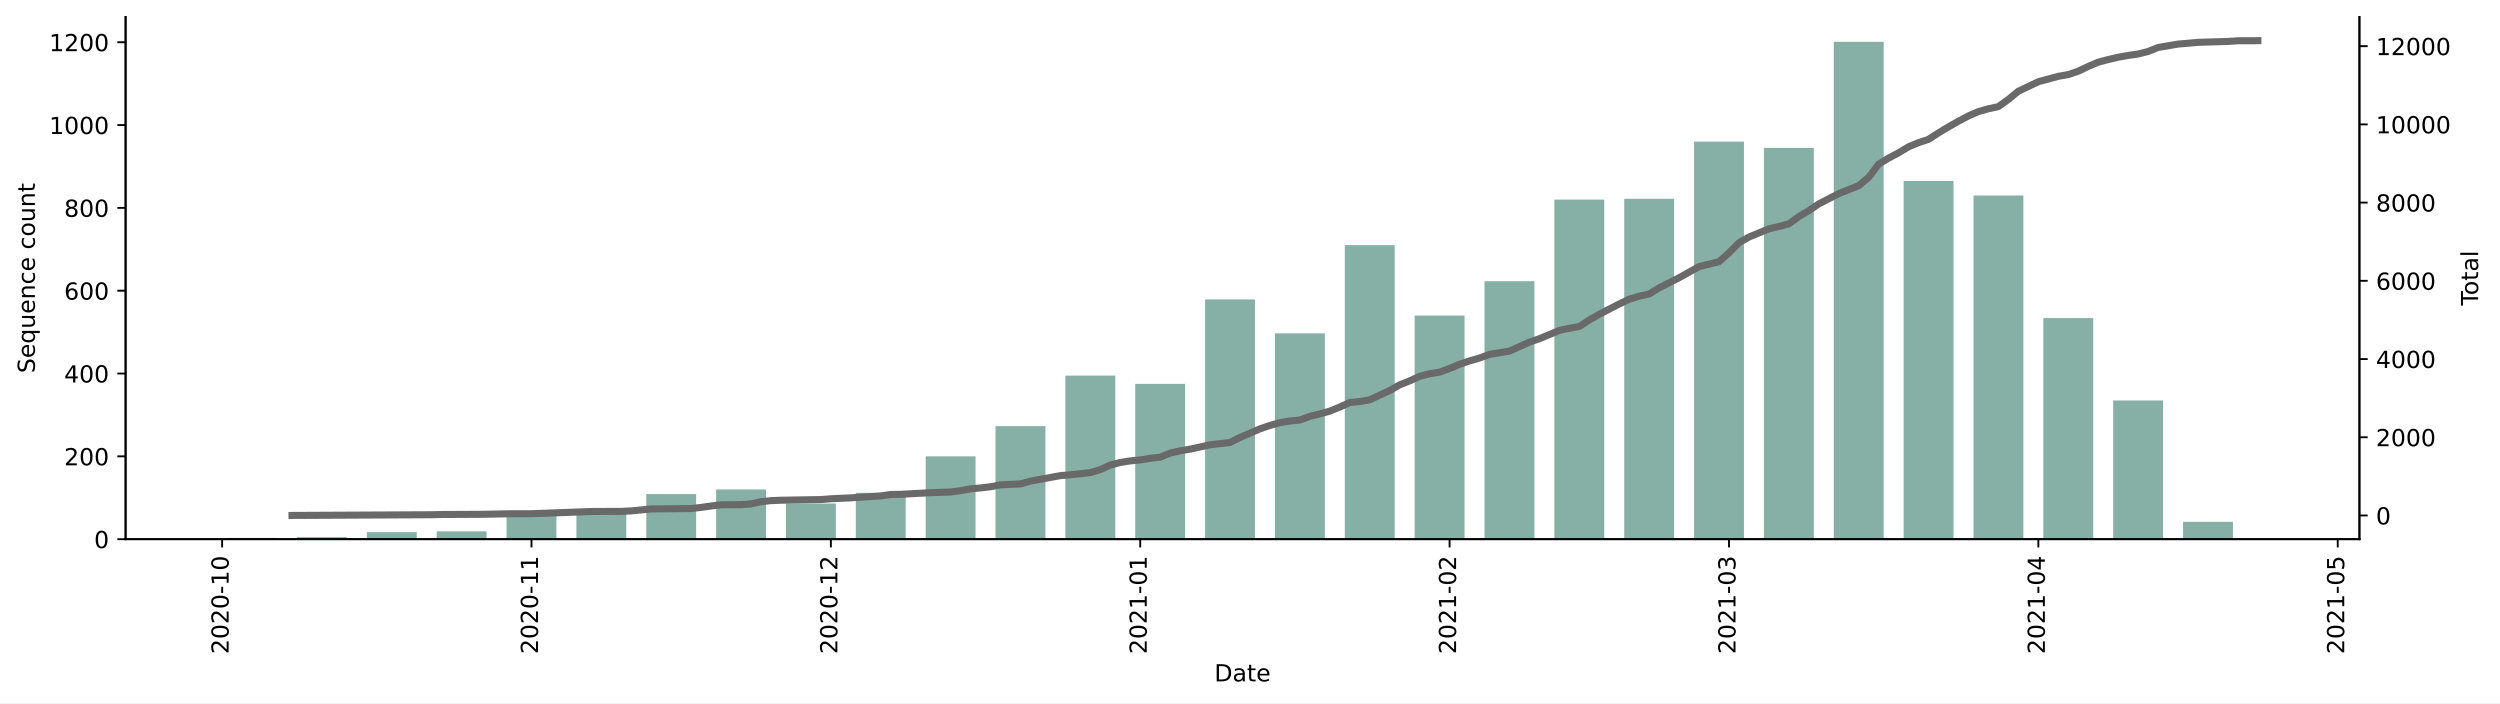
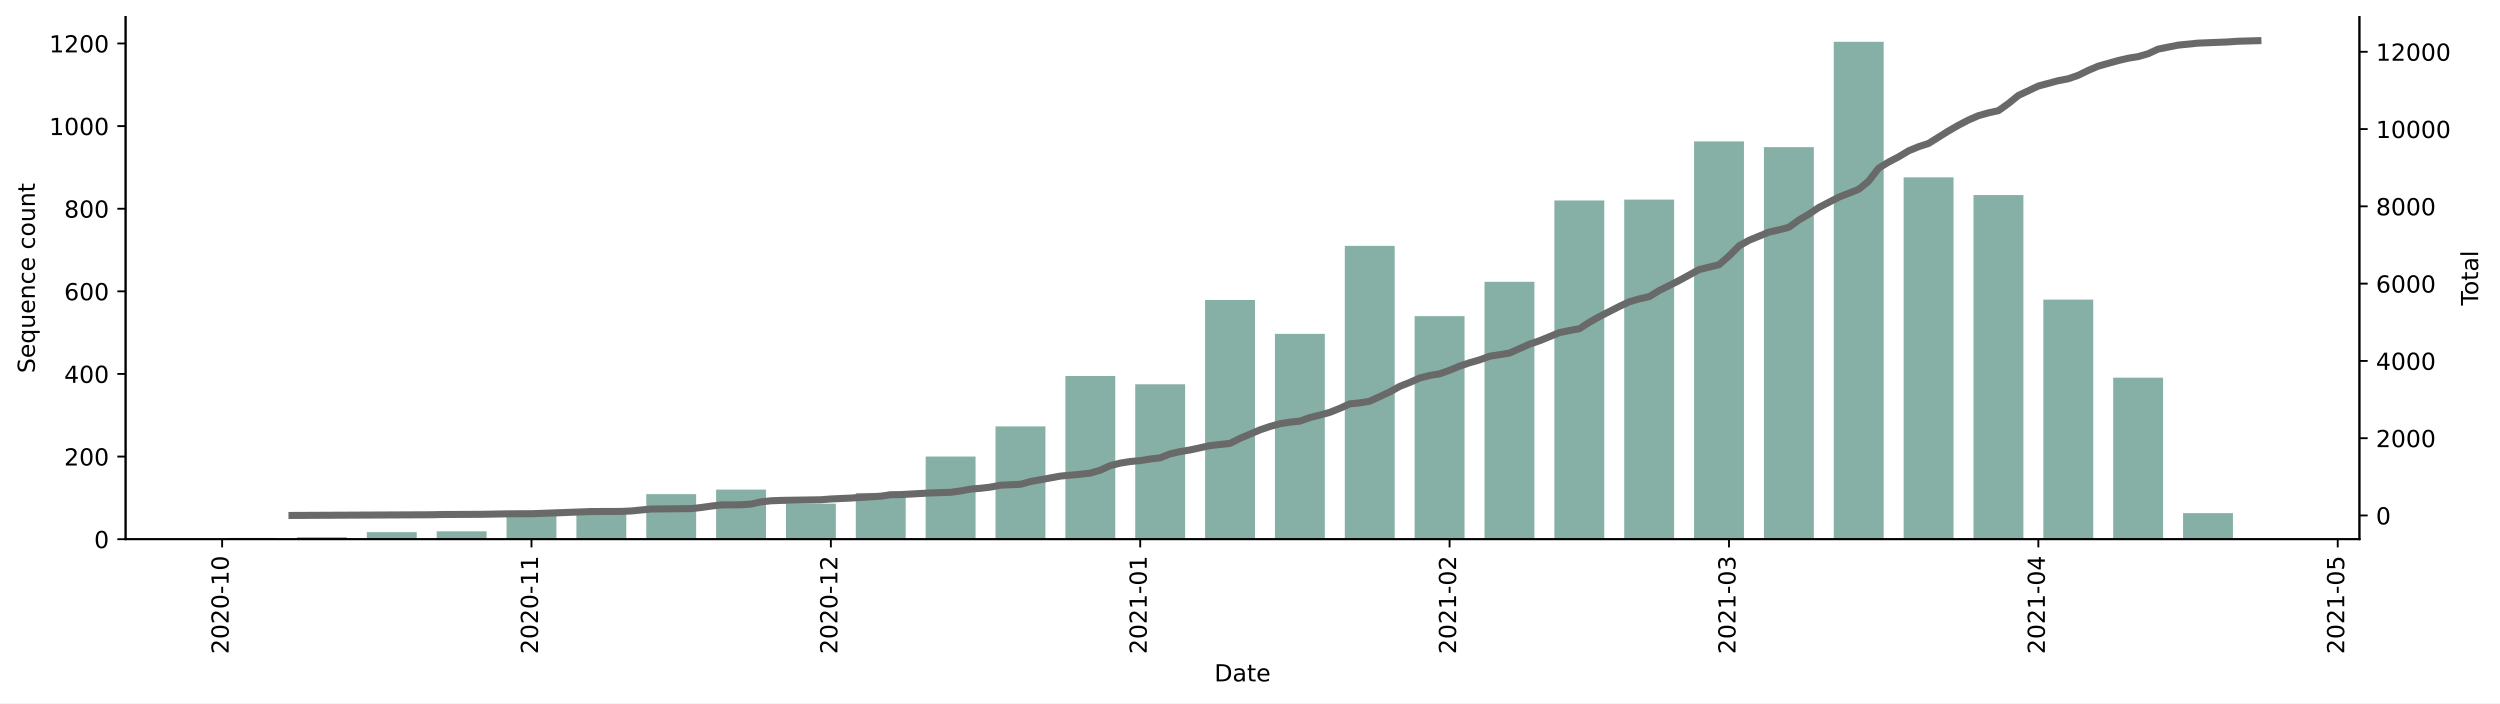
<svg xmlns="http://www.w3.org/2000/svg" xmlns:xlink="http://www.w3.org/1999/xlink" height="298.621pt" version="1.1" viewBox="0 0 1061.619 298.621" width="1061.619pt">
  <defs>
    <style type="text/css">*{stroke-linecap:butt;stroke-linejoin:round;}</style>
  </defs>
  <g id="figure_1">
    <g id="patch_1">
      <path d="M 0 298.621  L 1061.619 298.621  L 1061.619 0  L 0 0  z " style="fill:#ffffff;" />
    </g>
    <g id="axes_1">
      <g id="patch_2">
        <path d="M 53.328 228.96  L 1001.928 228.96  L 1001.928 7.2  L 53.328 7.2  z " style="fill:#ffffff;" />
      </g>
      <g id="patch_3">
-         <path clip-path="url(#pdf206dfc2f)" d="M 96.446 228.96  L 117.635 228.96  L 117.635 228.432  L 96.446 228.432  z " style="fill:#86b0a6;" />
+         <path clip-path="url(#pda57f4d469)" d="M 96.446 228.96  L 117.635 228.96  L 117.635 228.434  L 96.446 228.434  z " style="fill:#86b0a6;" />
      </g>
      <g id="patch_4">
-         <path clip-path="url(#pdf206dfc2f)" d="M 126.11 228.96  L 147.298 228.96  L 147.298 228.081  L 126.11 228.081  z " style="fill:#86b0a6;" />
+         <path clip-path="url(#pda57f4d469)" d="M 126.11 228.96  L 147.298 228.96  L 147.298 228.083  L 126.11 228.083  z " style="fill:#86b0a6;" />
      </g>
      <g id="patch_5">
-         <path clip-path="url(#pdf206dfc2f)" d="M 155.774 228.96  L 176.962 228.96  L 176.962 225.97  L 155.774 225.97  z " style="fill:#86b0a6;" />
+         <path clip-path="url(#pda57f4d469)" d="M 155.774 228.96  L 176.962 228.96  L 176.962 225.978  L 155.774 225.978  z " style="fill:#86b0a6;" />
      </g>
      <g id="patch_6">
-         <path clip-path="url(#pdf206dfc2f)" d="M 185.437 228.96  L 206.625 228.96  L 206.625 225.619  L 185.437 225.619  z " style="fill:#86b0a6;" />
+         <path clip-path="url(#pda57f4d469)" d="M 185.437 228.96  L 206.625 228.96  L 206.625 225.627  L 185.437 225.627  z " style="fill:#86b0a6;" />
      </g>
      <g id="patch_7">
-         <path clip-path="url(#pdf206dfc2f)" d="M 215.101 228.96  L 236.289 228.96  L 236.289 218.761  L 215.101 218.761  z " style="fill:#86b0a6;" />
+         <path clip-path="url(#pda57f4d469)" d="M 215.101 228.96  L 236.289 228.96  L 236.289 218.786  L 215.101 218.786  z " style="fill:#86b0a6;" />
      </g>
      <g id="patch_8">
-         <path clip-path="url(#pdf206dfc2f)" d="M 244.764 228.96  L 265.953 228.96  L 265.953 217.53  L 244.764 217.53  z " style="fill:#86b0a6;" />
+         <path clip-path="url(#pda57f4d469)" d="M 244.764 228.96  L 265.953 228.96  L 265.953 217.558  L 244.764 217.558  z " style="fill:#86b0a6;" />
      </g>
      <g id="patch_9">
-         <path clip-path="url(#pdf206dfc2f)" d="M 274.428 228.96  L 295.616 228.96  L 295.616 209.792  L 274.428 209.792  z " style="fill:#86b0a6;" />
+         <path clip-path="url(#pda57f4d469)" d="M 274.428 228.96  L 295.616 228.96  L 295.616 209.84  L 274.428 209.84  z " style="fill:#86b0a6;" />
      </g>
      <g id="patch_10">
-         <path clip-path="url(#pdf206dfc2f)" d="M 304.092 228.96  L 325.28 228.96  L 325.28 207.858  L 304.092 207.858  z " style="fill:#86b0a6;" />
+         <path clip-path="url(#pda57f4d469)" d="M 304.092 228.96  L 325.28 228.96  L 325.28 207.91  L 304.092 207.91  z " style="fill:#86b0a6;" />
      </g>
      <g id="patch_11">
-         <path clip-path="url(#pdf206dfc2f)" d="M 333.755 228.96  L 354.944 228.96  L 354.944 213.837  L 333.755 213.837  z " style="fill:#86b0a6;" />
+         <path clip-path="url(#pda57f4d469)" d="M 333.755 228.96  L 354.944 228.96  L 354.944 213.874  L 333.755 213.874  z " style="fill:#86b0a6;" />
      </g>
      <g id="patch_12">
-         <path clip-path="url(#pdf206dfc2f)" d="M 363.419 228.96  L 384.607 228.96  L 384.607 209.264  L 363.419 209.264  z " style="fill:#86b0a6;" />
+         <path clip-path="url(#pda57f4d469)" d="M 363.419 228.96  L 384.607 228.96  L 384.607 209.313  L 363.419 209.313  z " style="fill:#86b0a6;" />
      </g>
      <g id="patch_13">
-         <path clip-path="url(#pdf206dfc2f)" d="M 393.082 228.96  L 414.271 228.96  L 414.271 193.789  L 393.082 193.789  z " style="fill:#86b0a6;" />
+         <path clip-path="url(#pda57f4d469)" d="M 393.082 228.96  L 414.271 228.96  L 414.271 193.877  L 393.082 193.877  z " style="fill:#86b0a6;" />
      </g>
      <g id="patch_14">
-         <path clip-path="url(#pdf206dfc2f)" d="M 422.746 228.96  L 443.934 228.96  L 443.934 180.952  L 422.746 180.952  z " style="fill:#86b0a6;" />
+         <path clip-path="url(#pda57f4d469)" d="M 422.746 228.96  L 443.934 228.96  L 443.934 181.072  L 422.746 181.072  z " style="fill:#86b0a6;" />
      </g>
      <g id="patch_15">
-         <path clip-path="url(#pdf206dfc2f)" d="M 452.41 228.96  L 473.598 228.96  L 473.598 159.498  L 452.41 159.498  z " style="fill:#86b0a6;" />
+         <path clip-path="url(#pda57f4d469)" d="M 452.41 228.96  L 473.598 228.96  L 473.598 159.671  L 452.41 159.671  z " style="fill:#86b0a6;" />
      </g>
      <g id="patch_16">
-         <path clip-path="url(#pdf206dfc2f)" d="M 482.073 228.96  L 503.262 228.96  L 503.262 163.015  L 482.073 163.015  z " style="fill:#86b0a6;" />
+         <path clip-path="url(#pda57f4d469)" d="M 482.073 228.96  L 503.262 228.96  L 503.262 163.179  L 482.073 163.179  z " style="fill:#86b0a6;" />
      </g>
      <g id="patch_17">
-         <path clip-path="url(#pdf206dfc2f)" d="M 511.737 228.96  L 532.925 228.96  L 532.925 127.141  L 511.737 127.141  z " style="fill:#86b0a6;" />
+         <path clip-path="url(#pda57f4d469)" d="M 511.737 228.96  L 532.925 228.96  L 532.925 127.395  L 511.737 127.395  z " style="fill:#86b0a6;" />
      </g>
      <g id="patch_18">
-         <path clip-path="url(#pdf206dfc2f)" d="M 541.401 228.96  L 562.589 228.96  L 562.589 141.561  L 541.401 141.561  z " style="fill:#86b0a6;" />
+         <path clip-path="url(#pda57f4d469)" d="M 541.401 228.96  L 562.589 228.96  L 562.589 141.779  L 541.401 141.779  z " style="fill:#86b0a6;" />
      </g>
      <g id="patch_19">
-         <path clip-path="url(#pdf206dfc2f)" d="M 571.064 228.96  L 592.252 228.96  L 592.252 104.104  L 571.064 104.104  z " style="fill:#86b0a6;" />
+         <path clip-path="url(#pda57f4d469)" d="M 571.064 228.96  L 592.252 228.96  L 592.252 104.415  L 571.064 104.415  z " style="fill:#86b0a6;" />
      </g>
      <g id="patch_20">
-         <path clip-path="url(#pdf206dfc2f)" d="M 600.728 228.96  L 621.916 228.96  L 621.916 133.999  L 600.728 133.999  z " style="fill:#86b0a6;" />
+         <path clip-path="url(#pda57f4d469)" d="M 600.728 228.96  L 621.916 228.96  L 621.916 134.236  L 600.728 134.236  z " style="fill:#86b0a6;" />
      </g>
      <g id="patch_21">
-         <path clip-path="url(#pdf206dfc2f)" d="M 630.391 228.96  L 651.58 228.96  L 651.58 119.403  L 630.391 119.403  z " style="fill:#86b0a6;" />
+         <path clip-path="url(#pda57f4d469)" d="M 630.391 228.96  L 651.58 228.96  L 651.58 119.676  L 630.391 119.676  z " style="fill:#86b0a6;" />
      </g>
      <g id="patch_22">
-         <path clip-path="url(#pdf206dfc2f)" d="M 660.055 228.96  L 681.243 228.96  L 681.243 84.76  L 660.055 84.76  z " style="fill:#86b0a6;" />
+         <path clip-path="url(#pda57f4d469)" d="M 660.055 228.96  L 681.243 228.96  L 681.243 85.119  L 660.055 85.119  z " style="fill:#86b0a6;" />
      </g>
      <g id="patch_23">
-         <path clip-path="url(#pdf206dfc2f)" d="M 689.719 228.96  L 710.907 228.96  L 710.907 84.408  L 689.719 84.408  z " style="fill:#86b0a6;" />
+         <path clip-path="url(#pda57f4d469)" d="M 689.719 228.96  L 710.907 228.96  L 710.907 84.769  L 689.719 84.769  z " style="fill:#86b0a6;" />
      </g>
      <g id="patch_24">
-         <path clip-path="url(#pdf206dfc2f)" d="M 719.382 228.96  L 740.57 228.96  L 740.57 60.141  L 719.382 60.141  z " style="fill:#86b0a6;" />
+         <path clip-path="url(#pda57f4d469)" d="M 719.382 228.96  L 740.57 228.96  L 740.57 60.035  L 719.382 60.035  z " style="fill:#86b0a6;" />
      </g>
      <g id="patch_25">
-         <path clip-path="url(#pdf206dfc2f)" d="M 749.046 228.96  L 770.234 228.96  L 770.234 62.778  L 749.046 62.778  z " style="fill:#86b0a6;" />
+         <path clip-path="url(#pda57f4d469)" d="M 749.046 228.96  L 770.234 228.96  L 770.234 62.491  L 749.046 62.491  z " style="fill:#86b0a6;" />
      </g>
      <g id="patch_26">
-         <path clip-path="url(#pdf206dfc2f)" d="M 778.709 228.96  L 799.898 228.96  L 799.898 17.76  L 778.709 17.76  z " style="fill:#86b0a6;" />
+         <path clip-path="url(#pda57f4d469)" d="M 778.709 228.96  L 799.898 228.96  L 799.898 17.76  L 778.709 17.76  z " style="fill:#86b0a6;" />
      </g>
      <g id="patch_27">
-         <path clip-path="url(#pdf206dfc2f)" d="M 808.373 228.96  L 829.561 228.96  L 829.561 76.847  L 808.373 76.847  z " style="fill:#86b0a6;" />
+         <path clip-path="url(#pda57f4d469)" d="M 808.373 228.96  L 829.561 228.96  L 829.561 75.296  L 808.373 75.296  z " style="fill:#86b0a6;" />
      </g>
      <g id="patch_28">
-         <path clip-path="url(#pdf206dfc2f)" d="M 838.037 228.96  L 859.225 228.96  L 859.225 83.002  L 838.037 83.002  z " style="fill:#86b0a6;" />
+         <path clip-path="url(#pda57f4d469)" d="M 838.037 228.96  L 859.225 228.96  L 859.225 82.839  L 838.037 82.839  z " style="fill:#86b0a6;" />
      </g>
      <g id="patch_29">
-         <path clip-path="url(#pdf206dfc2f)" d="M 867.7 228.96  L 888.889 228.96  L 888.889 135.054  L 867.7 135.054  z " style="fill:#86b0a6;" />
+         <path clip-path="url(#pda57f4d469)" d="M 867.7 228.96  L 888.889 228.96  L 888.889 127.219  L 867.7 127.219  z " style="fill:#86b0a6;" />
      </g>
      <g id="patch_30">
-         <path clip-path="url(#pdf206dfc2f)" d="M 897.364 228.96  L 918.552 228.96  L 918.552 170.049  L 897.364 170.049  z " style="fill:#86b0a6;" />
+         <path clip-path="url(#pda57f4d469)" d="M 897.364 228.96  L 918.552 228.96  L 918.552 160.373  L 897.364 160.373  z " style="fill:#86b0a6;" />
      </g>
      <g id="patch_31">
-         <path clip-path="url(#pdf206dfc2f)" d="M 927.028 228.96  L 948.216 228.96  L 948.216 221.574  L 927.028 221.574  z " style="fill:#86b0a6;" />
+         <path clip-path="url(#pda57f4d469)" d="M 927.028 228.96  L 948.216 228.96  L 948.216 217.909  L 927.028 217.909  z " style="fill:#86b0a6;" />
      </g>
      <g id="matplotlib.axis_1">
        <g id="xtick_1">
          <g id="line2d_1">
            <defs>
-               <path d="M 0 0  L 0 3.5  " id="mc86e47a16f" style="stroke:#000000;stroke-width:0.8;" />
+               <path d="M 0 0  L 0 3.5  " id="mb88e04b227" style="stroke:#000000;stroke-width:0.8;" />
            </defs>
            <g>
-               <use style="stroke:#000000;stroke-width:0.8;" x="94.327" xlink:href="#mc86e47a16f" y="228.96" />
+               <use style="stroke:#000000;stroke-width:0.8;" x="94.327" xlink:href="#mb88e04b227" y="228.96" />
            </g>
          </g>
          <g id="text_1">
            <g transform="translate(97.08685 277.7428)rotate(-90)scale(0.1 -0.1)">
              <defs>
                <path d="M 19.188 8.297  L 53.609 8.297  L 53.609 0  L 7.328 0  L 7.328 8.297  Q 12.938 14.109 22.625 23.891  Q 32.328 33.688 34.812 36.531  Q 39.547 41.844 41.422 45.531  Q 43.312 49.219 43.312 52.781  Q 43.312 58.594 39.234 62.25  Q 35.156 65.922 28.609 65.922  Q 23.969 65.922 18.812 64.312  Q 13.672 62.703 7.812 59.422  L 7.812 69.391  Q 13.766 71.781 18.938 73  Q 24.125 74.219 28.422 74.219  Q 39.75 74.219 46.484 68.547  Q 53.219 62.891 53.219 53.422  Q 53.219 48.922 51.531 44.891  Q 49.859 40.875 45.406 35.406  Q 44.188 33.984 37.641 27.219  Q 31.109 20.453 19.188 8.297  z " id="DejaVuSans-50" />
                <path d="M 31.781 66.406  Q 24.172 66.406 20.328 58.906  Q 16.5 51.422 16.5 36.375  Q 16.5 21.391 20.328 13.891  Q 24.172 6.391 31.781 6.391  Q 39.453 6.391 43.281 13.891  Q 47.125 21.391 47.125 36.375  Q 47.125 51.422 43.281 58.906  Q 39.453 66.406 31.781 66.406  z M 31.781 74.219  Q 44.047 74.219 50.516 64.516  Q 56.984 54.828 56.984 36.375  Q 56.984 17.969 50.516 8.266  Q 44.047 -1.422 31.781 -1.422  Q 19.531 -1.422 13.062 8.266  Q 6.594 17.969 6.594 36.375  Q 6.594 54.828 13.062 64.516  Q 19.531 74.219 31.781 74.219  z " id="DejaVuSans-48" />
                <path d="M 4.891 31.391  L 31.203 31.391  L 31.203 23.391  L 4.891 23.391  z " id="DejaVuSans-45" />
                <path d="M 12.406 8.297  L 28.516 8.297  L 28.516 63.922  L 10.984 60.406  L 10.984 69.391  L 28.422 72.906  L 38.281 72.906  L 38.281 8.297  L 54.391 8.297  L 54.391 0  L 12.406 0  z " id="DejaVuSans-49" />
              </defs>
              <use xlink:href="#DejaVuSans-50" />
              <use x="63.623" xlink:href="#DejaVuSans-48" />
              <use x="127.246" xlink:href="#DejaVuSans-50" />
              <use x="190.869" xlink:href="#DejaVuSans-48" />
              <use x="254.492" xlink:href="#DejaVuSans-45" />
              <use x="290.576" xlink:href="#DejaVuSans-49" />
              <use x="354.199" xlink:href="#DejaVuSans-48" />
            </g>
          </g>
        </g>
        <g id="xtick_2">
          <g id="line2d_2">
            <g>
-               <use style="stroke:#000000;stroke-width:0.8;" x="225.695" xlink:href="#mc86e47a16f" y="228.96" />
+               <use style="stroke:#000000;stroke-width:0.8;" x="225.695" xlink:href="#mb88e04b227" y="228.96" />
            </g>
          </g>
          <g id="text_2">
            <g transform="translate(228.4543 277.7428)rotate(-90)scale(0.1 -0.1)">
              <use xlink:href="#DejaVuSans-50" />
              <use x="63.623" xlink:href="#DejaVuSans-48" />
              <use x="127.246" xlink:href="#DejaVuSans-50" />
              <use x="190.869" xlink:href="#DejaVuSans-48" />
              <use x="254.492" xlink:href="#DejaVuSans-45" />
              <use x="290.576" xlink:href="#DejaVuSans-49" />
              <use x="354.199" xlink:href="#DejaVuSans-49" />
            </g>
          </g>
        </g>
        <g id="xtick_3">
          <g id="line2d_3">
            <g>
-               <use style="stroke:#000000;stroke-width:0.8;" x="352.825" xlink:href="#mc86e47a16f" y="228.96" />
+               <use style="stroke:#000000;stroke-width:0.8;" x="352.825" xlink:href="#mb88e04b227" y="228.96" />
            </g>
          </g>
          <g id="text_3">
            <g transform="translate(355.5841 277.7428)rotate(-90)scale(0.1 -0.1)">
              <use xlink:href="#DejaVuSans-50" />
              <use x="63.623" xlink:href="#DejaVuSans-48" />
              <use x="127.246" xlink:href="#DejaVuSans-50" />
              <use x="190.869" xlink:href="#DejaVuSans-48" />
              <use x="254.492" xlink:href="#DejaVuSans-45" />
              <use x="290.576" xlink:href="#DejaVuSans-49" />
              <use x="354.199" xlink:href="#DejaVuSans-50" />
            </g>
          </g>
        </g>
        <g id="xtick_4">
          <g id="line2d_4">
            <g>
-               <use style="stroke:#000000;stroke-width:0.8;" x="484.192" xlink:href="#mc86e47a16f" y="228.96" />
+               <use style="stroke:#000000;stroke-width:0.8;" x="484.192" xlink:href="#mb88e04b227" y="228.96" />
            </g>
          </g>
          <g id="text_4">
            <g transform="translate(486.9515 277.7428)rotate(-90)scale(0.1 -0.1)">
              <use xlink:href="#DejaVuSans-50" />
              <use x="63.623" xlink:href="#DejaVuSans-48" />
              <use x="127.246" xlink:href="#DejaVuSans-50" />
              <use x="190.869" xlink:href="#DejaVuSans-49" />
              <use x="254.492" xlink:href="#DejaVuSans-45" />
              <use x="290.576" xlink:href="#DejaVuSans-48" />
              <use x="354.199" xlink:href="#DejaVuSans-49" />
            </g>
          </g>
        </g>
        <g id="xtick_5">
          <g id="line2d_5">
            <g>
-               <use style="stroke:#000000;stroke-width:0.8;" x="615.56" xlink:href="#mc86e47a16f" y="228.96" />
+               <use style="stroke:#000000;stroke-width:0.8;" x="615.56" xlink:href="#mb88e04b227" y="228.96" />
            </g>
          </g>
          <g id="text_5">
            <g transform="translate(618.3189 277.7428)rotate(-90)scale(0.1 -0.1)">
              <use xlink:href="#DejaVuSans-50" />
              <use x="63.623" xlink:href="#DejaVuSans-48" />
              <use x="127.246" xlink:href="#DejaVuSans-50" />
              <use x="190.869" xlink:href="#DejaVuSans-49" />
              <use x="254.492" xlink:href="#DejaVuSans-45" />
              <use x="290.576" xlink:href="#DejaVuSans-48" />
              <use x="354.199" xlink:href="#DejaVuSans-50" />
            </g>
          </g>
        </g>
        <g id="xtick_6">
          <g id="line2d_6">
            <g>
-               <use style="stroke:#000000;stroke-width:0.8;" x="734.214" xlink:href="#mc86e47a16f" y="228.96" />
+               <use style="stroke:#000000;stroke-width:0.8;" x="734.214" xlink:href="#mb88e04b227" y="228.96" />
            </g>
          </g>
          <g id="text_6">
            <g transform="translate(736.9734 277.7428)rotate(-90)scale(0.1 -0.1)">
              <defs>
                <path d="M 40.578 39.312  Q 47.656 37.797 51.625 33  Q 55.609 28.219 55.609 21.188  Q 55.609 10.406 48.188 4.484  Q 40.766 -1.422 27.094 -1.422  Q 22.516 -1.422 17.656 -0.516  Q 12.797 0.391 7.625 2.203  L 7.625 11.719  Q 11.719 9.328 16.594 8.109  Q 21.484 6.891 26.812 6.891  Q 36.078 6.891 40.938 10.547  Q 45.797 14.203 45.797 21.188  Q 45.797 27.641 41.281 31.266  Q 36.766 34.906 28.719 34.906  L 20.219 34.906  L 20.219 43.016  L 29.109 43.016  Q 36.375 43.016 40.234 45.922  Q 44.094 48.828 44.094 54.297  Q 44.094 59.906 40.109 62.906  Q 36.141 65.922 28.719 65.922  Q 24.656 65.922 20.016 65.031  Q 15.375 64.156 9.812 62.312  L 9.812 71.094  Q 15.438 72.656 20.344 73.438  Q 25.25 74.219 29.594 74.219  Q 40.828 74.219 47.359 69.109  Q 53.906 64.016 53.906 55.328  Q 53.906 49.266 50.438 45.094  Q 46.969 40.922 40.578 39.312  z " id="DejaVuSans-51" />
              </defs>
              <use xlink:href="#DejaVuSans-50" />
              <use x="63.623" xlink:href="#DejaVuSans-48" />
              <use x="127.246" xlink:href="#DejaVuSans-50" />
              <use x="190.869" xlink:href="#DejaVuSans-49" />
              <use x="254.492" xlink:href="#DejaVuSans-45" />
              <use x="290.576" xlink:href="#DejaVuSans-48" />
              <use x="354.199" xlink:href="#DejaVuSans-51" />
            </g>
          </g>
        </g>
        <g id="xtick_7">
          <g id="line2d_7">
            <g>
-               <use style="stroke:#000000;stroke-width:0.8;" x="865.581" xlink:href="#mc86e47a16f" y="228.96" />
+               <use style="stroke:#000000;stroke-width:0.8;" x="865.581" xlink:href="#mb88e04b227" y="228.96" />
            </g>
          </g>
          <g id="text_7">
            <g transform="translate(868.3408 277.7428)rotate(-90)scale(0.1 -0.1)">
              <defs>
                <path d="M 37.797 64.312  L 12.891 25.391  L 37.797 25.391  z M 35.203 72.906  L 47.609 72.906  L 47.609 25.391  L 58.016 25.391  L 58.016 17.188  L 47.609 17.188  L 47.609 0  L 37.797 0  L 37.797 17.188  L 4.891 17.188  L 4.891 26.703  z " id="DejaVuSans-52" />
              </defs>
              <use xlink:href="#DejaVuSans-50" />
              <use x="63.623" xlink:href="#DejaVuSans-48" />
              <use x="127.246" xlink:href="#DejaVuSans-50" />
              <use x="190.869" xlink:href="#DejaVuSans-49" />
              <use x="254.492" xlink:href="#DejaVuSans-45" />
              <use x="290.576" xlink:href="#DejaVuSans-48" />
              <use x="354.199" xlink:href="#DejaVuSans-52" />
            </g>
          </g>
        </g>
        <g id="xtick_8">
          <g id="line2d_8">
            <g>
-               <use style="stroke:#000000;stroke-width:0.8;" x="992.711" xlink:href="#mc86e47a16f" y="228.96" />
+               <use style="stroke:#000000;stroke-width:0.8;" x="992.711" xlink:href="#mb88e04b227" y="228.96" />
            </g>
          </g>
          <g id="text_8">
            <g transform="translate(995.4706 277.7428)rotate(-90)scale(0.1 -0.1)">
              <defs>
                <path d="M 10.797 72.906  L 49.516 72.906  L 49.516 64.594  L 19.828 64.594  L 19.828 46.734  Q 21.969 47.469 24.109 47.828  Q 26.266 48.188 28.422 48.188  Q 40.625 48.188 47.75 41.5  Q 54.891 34.812 54.891 23.391  Q 54.891 11.625 47.562 5.094  Q 40.234 -1.422 26.906 -1.422  Q 22.312 -1.422 17.547 -0.641  Q 12.797 0.141 7.719 1.703  L 7.719 11.625  Q 12.109 9.234 16.797 8.062  Q 21.484 6.891 26.703 6.891  Q 35.156 6.891 40.078 11.328  Q 45.016 15.766 45.016 23.391  Q 45.016 31 40.078 35.438  Q 35.156 39.891 26.703 39.891  Q 22.75 39.891 18.812 39.016  Q 14.891 38.141 10.797 36.281  z " id="DejaVuSans-53" />
              </defs>
              <use xlink:href="#DejaVuSans-50" />
              <use x="63.623" xlink:href="#DejaVuSans-48" />
              <use x="127.246" xlink:href="#DejaVuSans-50" />
              <use x="190.869" xlink:href="#DejaVuSans-49" />
              <use x="254.492" xlink:href="#DejaVuSans-45" />
              <use x="290.576" xlink:href="#DejaVuSans-48" />
              <use x="354.199" xlink:href="#DejaVuSans-53" />
            </g>
          </g>
        </g>
        <g id="text_9">
          <g transform="translate(515.6773 289.3413)scale(0.1 -0.1)">
            <defs>
              <path d="M 19.672 64.797  L 19.672 8.109  L 31.594 8.109  Q 46.688 8.109 53.688 14.938  Q 60.688 21.781 60.688 36.531  Q 60.688 51.172 53.688 57.984  Q 46.688 64.797 31.594 64.797  z M 9.812 72.906  L 30.078 72.906  Q 51.266 72.906 61.172 64.094  Q 71.094 55.281 71.094 36.531  Q 71.094 17.672 61.125 8.828  Q 51.172 0 30.078 0  L 9.812 0  z " id="DejaVuSans-68" />
              <path d="M 34.281 27.484  Q 23.391 27.484 19.188 25  Q 14.984 22.516 14.984 16.5  Q 14.984 11.719 18.141 8.906  Q 21.297 6.109 26.703 6.109  Q 34.188 6.109 38.703 11.406  Q 43.219 16.703 43.219 25.484  L 43.219 27.484  z M 52.203 31.203  L 52.203 0  L 43.219 0  L 43.219 8.297  Q 40.141 3.328 35.547 0.953  Q 30.953 -1.422 24.312 -1.422  Q 15.922 -1.422 10.953 3.297  Q 6 8.016 6 15.922  Q 6 25.141 12.172 29.828  Q 18.359 34.516 30.609 34.516  L 43.219 34.516  L 43.219 35.406  Q 43.219 41.609 39.141 45  Q 35.062 48.391 27.688 48.391  Q 23 48.391 18.547 47.266  Q 14.109 46.141 10.016 43.891  L 10.016 52.203  Q 14.938 54.109 19.578 55.047  Q 24.219 56 28.609 56  Q 40.484 56 46.344 49.844  Q 52.203 43.703 52.203 31.203  z " id="DejaVuSans-97" />
              <path d="M 18.312 70.219  L 18.312 54.688  L 36.812 54.688  L 36.812 47.703  L 18.312 47.703  L 18.312 18.016  Q 18.312 11.328 20.141 9.422  Q 21.969 7.516 27.594 7.516  L 36.812 7.516  L 36.812 0  L 27.594 0  Q 17.188 0 13.234 3.875  Q 9.281 7.766 9.281 18.016  L 9.281 47.703  L 2.688 47.703  L 2.688 54.688  L 9.281 54.688  L 9.281 70.219  z " id="DejaVuSans-116" />
              <path d="M 56.203 29.594  L 56.203 25.203  L 14.891 25.203  Q 15.484 15.922 20.484 11.062  Q 25.484 6.203 34.422 6.203  Q 39.594 6.203 44.453 7.469  Q 49.312 8.734 54.109 11.281  L 54.109 2.781  Q 49.266 0.734 44.188 -0.344  Q 39.109 -1.422 33.891 -1.422  Q 20.797 -1.422 13.156 6.188  Q 5.516 13.812 5.516 26.812  Q 5.516 40.234 12.766 48.109  Q 20.016 56 32.328 56  Q 43.359 56 49.781 48.891  Q 56.203 41.797 56.203 29.594  z M 47.219 32.234  Q 47.125 39.594 43.094 43.984  Q 39.062 48.391 32.422 48.391  Q 24.906 48.391 20.391 44.141  Q 15.875 39.891 15.188 32.172  z " id="DejaVuSans-101" />
            </defs>
            <use xlink:href="#DejaVuSans-68" />
            <use x="77.002" xlink:href="#DejaVuSans-97" />
            <use x="138.281" xlink:href="#DejaVuSans-116" />
            <use x="177.49" xlink:href="#DejaVuSans-101" />
          </g>
        </g>
      </g>
      <g id="matplotlib.axis_2">
        <g id="ytick_1">
          <g id="line2d_9">
            <defs>
-               <path d="M 0 0  L -3.5 0  " id="m2fb0bcdafe" style="stroke:#000000;stroke-width:0.8;" />
+               <path d="M 0 0  L -3.5 0  " id="me24f30ea5e" style="stroke:#000000;stroke-width:0.8;" />
            </defs>
            <g>
-               <use style="stroke:#000000;stroke-width:0.8;" x="53.328" xlink:href="#m2fb0bcdafe" y="228.96" />
+               <use style="stroke:#000000;stroke-width:0.8;" x="53.328" xlink:href="#me24f30ea5e" y="228.96" />
            </g>
          </g>
          <g id="text_10">
            <g transform="translate(39.96563 232.7592)scale(0.1 -0.1)">
              <use xlink:href="#DejaVuSans-48" />
            </g>
          </g>
        </g>
        <g id="ytick_2">
          <g id="line2d_10">
            <g>
-               <use style="stroke:#000000;stroke-width:0.8;" x="53.328" xlink:href="#m2fb0bcdafe" y="193.789" />
+               <use style="stroke:#000000;stroke-width:0.8;" x="53.328" xlink:href="#me24f30ea5e" y="193.877" />
            </g>
          </g>
          <g id="text_11">
-             <g transform="translate(27.24063 197.5885)scale(0.1 -0.1)">
+             <g transform="translate(27.24063 197.6762)scale(0.1 -0.1)">
              <use xlink:href="#DejaVuSans-50" />
              <use x="63.623" xlink:href="#DejaVuSans-48" />
              <use x="127.246" xlink:href="#DejaVuSans-48" />
            </g>
          </g>
        </g>
        <g id="ytick_3">
          <g id="line2d_11">
            <g>
-               <use style="stroke:#000000;stroke-width:0.8;" x="53.328" xlink:href="#m2fb0bcdafe" y="158.619" />
+               <use style="stroke:#000000;stroke-width:0.8;" x="53.328" xlink:href="#me24f30ea5e" y="158.794" />
            </g>
          </g>
          <g id="text_12">
-             <g transform="translate(27.24063 162.4178)scale(0.1 -0.1)">
+             <g transform="translate(27.24063 162.5931)scale(0.1 -0.1)">
              <use xlink:href="#DejaVuSans-52" />
              <use x="63.623" xlink:href="#DejaVuSans-48" />
              <use x="127.246" xlink:href="#DejaVuSans-48" />
            </g>
          </g>
        </g>
        <g id="ytick_4">
          <g id="line2d_12">
            <g>
-               <use style="stroke:#000000;stroke-width:0.8;" x="53.328" xlink:href="#m2fb0bcdafe" y="123.448" />
+               <use style="stroke:#000000;stroke-width:0.8;" x="53.328" xlink:href="#me24f30ea5e" y="123.711" />
            </g>
          </g>
          <g id="text_13">
-             <g transform="translate(27.24063 127.2471)scale(0.1 -0.1)">
+             <g transform="translate(27.24063 127.51)scale(0.1 -0.1)">
              <defs>
                <path d="M 33.016 40.375  Q 26.375 40.375 22.484 35.828  Q 18.609 31.297 18.609 23.391  Q 18.609 15.531 22.484 10.953  Q 26.375 6.391 33.016 6.391  Q 39.656 6.391 43.531 10.953  Q 47.406 15.531 47.406 23.391  Q 47.406 31.297 43.531 35.828  Q 39.656 40.375 33.016 40.375  z M 52.594 71.297  L 52.594 62.312  Q 48.875 64.062 45.094 64.984  Q 41.312 65.922 37.594 65.922  Q 27.828 65.922 22.672 59.328  Q 17.531 52.734 16.797 39.406  Q 19.672 43.656 24.016 45.922  Q 28.375 48.188 33.594 48.188  Q 44.578 48.188 50.953 41.516  Q 57.328 34.859 57.328 23.391  Q 57.328 12.156 50.688 5.359  Q 44.047 -1.422 33.016 -1.422  Q 20.359 -1.422 13.672 8.266  Q 6.984 17.969 6.984 36.375  Q 6.984 53.656 15.188 63.938  Q 23.391 74.219 37.203 74.219  Q 40.922 74.219 44.703 73.484  Q 48.484 72.75 52.594 71.297  z " id="DejaVuSans-54" />
              </defs>
              <use xlink:href="#DejaVuSans-54" />
              <use x="63.623" xlink:href="#DejaVuSans-48" />
              <use x="127.246" xlink:href="#DejaVuSans-48" />
            </g>
          </g>
        </g>
        <g id="ytick_5">
          <g id="line2d_13">
            <g>
-               <use style="stroke:#000000;stroke-width:0.8;" x="53.328" xlink:href="#m2fb0bcdafe" y="88.277" />
+               <use style="stroke:#000000;stroke-width:0.8;" x="53.328" xlink:href="#me24f30ea5e" y="88.628" />
            </g>
          </g>
          <g id="text_14">
-             <g transform="translate(27.24063 92.07645)scale(0.1 -0.1)">
+             <g transform="translate(27.24063 92.42699)scale(0.1 -0.1)">
              <defs>
                <path d="M 31.781 34.625  Q 24.75 34.625 20.719 30.859  Q 16.703 27.094 16.703 20.516  Q 16.703 13.922 20.719 10.156  Q 24.75 6.391 31.781 6.391  Q 38.812 6.391 42.859 10.172  Q 46.922 13.969 46.922 20.516  Q 46.922 27.094 42.891 30.859  Q 38.875 34.625 31.781 34.625  z M 21.922 38.812  Q 15.578 40.375 12.031 44.719  Q 8.5 49.078 8.5 55.328  Q 8.5 64.062 14.719 69.141  Q 20.953 74.219 31.781 74.219  Q 42.672 74.219 48.875 69.141  Q 55.078 64.062 55.078 55.328  Q 55.078 49.078 51.531 44.719  Q 48 40.375 41.703 38.812  Q 48.828 37.156 52.797 32.312  Q 56.781 27.484 56.781 20.516  Q 56.781 9.906 50.312 4.234  Q 43.844 -1.422 31.781 -1.422  Q 19.734 -1.422 13.25 4.234  Q 6.781 9.906 6.781 20.516  Q 6.781 27.484 10.781 32.312  Q 14.797 37.156 21.922 38.812  z M 18.312 54.391  Q 18.312 48.734 21.844 45.562  Q 25.391 42.391 31.781 42.391  Q 38.141 42.391 41.719 45.562  Q 45.312 48.734 45.312 54.391  Q 45.312 60.062 41.719 63.234  Q 38.141 66.406 31.781 66.406  Q 25.391 66.406 21.844 63.234  Q 18.312 60.062 18.312 54.391  z " id="DejaVuSans-56" />
              </defs>
              <use xlink:href="#DejaVuSans-56" />
              <use x="63.623" xlink:href="#DejaVuSans-48" />
              <use x="127.246" xlink:href="#DejaVuSans-48" />
            </g>
          </g>
        </g>
        <g id="ytick_6">
          <g id="line2d_14">
            <g>
-               <use style="stroke:#000000;stroke-width:0.8;" x="53.328" xlink:href="#m2fb0bcdafe" y="53.107" />
+               <use style="stroke:#000000;stroke-width:0.8;" x="53.328" xlink:href="#me24f30ea5e" y="53.545" />
            </g>
          </g>
          <g id="text_15">
-             <g transform="translate(20.87813 56.90576)scale(0.1 -0.1)">
+             <g transform="translate(20.87813 57.34394)scale(0.1 -0.1)">
              <use xlink:href="#DejaVuSans-49" />
              <use x="63.623" xlink:href="#DejaVuSans-48" />
              <use x="127.246" xlink:href="#DejaVuSans-48" />
              <use x="190.869" xlink:href="#DejaVuSans-48" />
            </g>
          </g>
        </g>
        <g id="ytick_7">
          <g id="line2d_15">
            <g>
-               <use style="stroke:#000000;stroke-width:0.8;" x="53.328" xlink:href="#m2fb0bcdafe" y="17.936" />
+               <use style="stroke:#000000;stroke-width:0.8;" x="53.328" xlink:href="#me24f30ea5e" y="18.462" />
            </g>
          </g>
          <g id="text_16">
-             <g transform="translate(20.87813 21.73507)scale(0.1 -0.1)">
+             <g transform="translate(20.87813 22.26088)scale(0.1 -0.1)">
              <use xlink:href="#DejaVuSans-49" />
              <use x="63.623" xlink:href="#DejaVuSans-50" />
              <use x="127.246" xlink:href="#DejaVuSans-48" />
              <use x="190.869" xlink:href="#DejaVuSans-48" />
            </g>
          </g>
        </g>
        <g id="text_17">
          <g transform="translate(14.79844 158.4402)rotate(-90)scale(0.1 -0.1)">
            <defs>
              <path d="M 53.516 70.516  L 53.516 60.891  Q 47.906 63.578 42.922 64.891  Q 37.938 66.219 33.297 66.219  Q 25.25 66.219 20.875 63.094  Q 16.5 59.969 16.5 54.203  Q 16.5 49.359 19.406 46.891  Q 22.312 44.438 30.422 42.922  L 36.375 41.703  Q 47.406 39.594 52.656 34.297  Q 57.906 29 57.906 20.125  Q 57.906 9.516 50.797 4.047  Q 43.703 -1.422 29.984 -1.422  Q 24.812 -1.422 18.969 -0.25  Q 13.141 0.922 6.891 3.219  L 6.891 13.375  Q 12.891 10.016 18.656 8.297  Q 24.422 6.594 29.984 6.594  Q 38.422 6.594 43.016 9.906  Q 47.609 13.234 47.609 19.391  Q 47.609 24.75 44.312 27.781  Q 41.016 30.812 33.5 32.328  L 27.484 33.5  Q 16.453 35.688 11.516 40.375  Q 6.594 45.062 6.594 53.422  Q 6.594 63.094 13.406 68.656  Q 20.219 74.219 32.172 74.219  Q 37.312 74.219 42.625 73.281  Q 47.953 72.359 53.516 70.516  z " id="DejaVuSans-83" />
              <path d="M 14.797 27.297  Q 14.797 17.391 18.875 11.75  Q 22.953 6.109 30.078 6.109  Q 37.203 6.109 41.297 11.75  Q 45.406 17.391 45.406 27.297  Q 45.406 37.203 41.297 42.844  Q 37.203 48.484 30.078 48.484  Q 22.953 48.484 18.875 42.844  Q 14.797 37.203 14.797 27.297  z M 45.406 8.203  Q 42.578 3.328 38.25 0.953  Q 33.938 -1.422 27.875 -1.422  Q 17.969 -1.422 11.734 6.484  Q 5.516 14.406 5.516 27.297  Q 5.516 40.188 11.734 48.094  Q 17.969 56 27.875 56  Q 33.938 56 38.25 53.625  Q 42.578 51.266 45.406 46.391  L 45.406 54.688  L 54.391 54.688  L 54.391 -20.797  L 45.406 -20.797  z " id="DejaVuSans-113" />
              <path d="M 8.5 21.578  L 8.5 54.688  L 17.484 54.688  L 17.484 21.922  Q 17.484 14.156 20.5 10.266  Q 23.531 6.391 29.594 6.391  Q 36.859 6.391 41.078 11.031  Q 45.312 15.672 45.312 23.688  L 45.312 54.688  L 54.297 54.688  L 54.297 0  L 45.312 0  L 45.312 8.406  Q 42.047 3.422 37.719 1  Q 33.406 -1.422 27.688 -1.422  Q 18.266 -1.422 13.375 4.438  Q 8.5 10.297 8.5 21.578  z M 31.109 56  z " id="DejaVuSans-117" />
              <path d="M 54.891 33.016  L 54.891 0  L 45.906 0  L 45.906 32.719  Q 45.906 40.484 42.875 44.328  Q 39.844 48.188 33.797 48.188  Q 26.516 48.188 22.312 43.547  Q 18.109 38.922 18.109 30.906  L 18.109 0  L 9.078 0  L 9.078 54.688  L 18.109 54.688  L 18.109 46.188  Q 21.344 51.125 25.703 53.562  Q 30.078 56 35.797 56  Q 45.219 56 50.047 50.172  Q 54.891 44.344 54.891 33.016  z " id="DejaVuSans-110" />
              <path d="M 48.781 52.594  L 48.781 44.188  Q 44.969 46.297 41.141 47.344  Q 37.312 48.391 33.406 48.391  Q 24.656 48.391 19.812 42.844  Q 14.984 37.312 14.984 27.297  Q 14.984 17.281 19.812 11.734  Q 24.656 6.203 33.406 6.203  Q 37.312 6.203 41.141 7.25  Q 44.969 8.297 48.781 10.406  L 48.781 2.094  Q 45.016 0.344 40.984 -0.531  Q 36.969 -1.422 32.422 -1.422  Q 20.062 -1.422 12.781 6.344  Q 5.516 14.109 5.516 27.297  Q 5.516 40.672 12.859 48.328  Q 20.219 56 33.016 56  Q 37.156 56 41.109 55.141  Q 45.062 54.297 48.781 52.594  z " id="DejaVuSans-99" />
              <path id="DejaVuSans-32" />
              <path d="M 30.609 48.391  Q 23.391 48.391 19.188 42.75  Q 14.984 37.109 14.984 27.297  Q 14.984 17.484 19.156 11.844  Q 23.344 6.203 30.609 6.203  Q 37.797 6.203 41.984 11.859  Q 46.188 17.531 46.188 27.297  Q 46.188 37.016 41.984 42.703  Q 37.797 48.391 30.609 48.391  z M 30.609 56  Q 42.328 56 49.016 48.375  Q 55.719 40.766 55.719 27.297  Q 55.719 13.875 49.016 6.219  Q 42.328 -1.422 30.609 -1.422  Q 18.844 -1.422 12.172 6.219  Q 5.516 13.875 5.516 27.297  Q 5.516 40.766 12.172 48.375  Q 18.844 56 30.609 56  z " id="DejaVuSans-111" />
            </defs>
            <use xlink:href="#DejaVuSans-83" />
            <use x="63.477" xlink:href="#DejaVuSans-101" />
            <use x="125" xlink:href="#DejaVuSans-113" />
            <use x="188.477" xlink:href="#DejaVuSans-117" />
            <use x="251.855" xlink:href="#DejaVuSans-101" />
            <use x="313.379" xlink:href="#DejaVuSans-110" />
            <use x="376.758" xlink:href="#DejaVuSans-99" />
            <use x="431.738" xlink:href="#DejaVuSans-101" />
            <use x="493.262" xlink:href="#DejaVuSans-32" />
            <use x="525.049" xlink:href="#DejaVuSans-99" />
            <use x="580.029" xlink:href="#DejaVuSans-111" />
            <use x="641.211" xlink:href="#DejaVuSans-117" />
            <use x="704.59" xlink:href="#DejaVuSans-110" />
            <use x="767.969" xlink:href="#DejaVuSans-116" />
          </g>
        </g>
      </g>
      <g id="patch_32">
        <path d="M 53.328 228.96  L 53.328 7.2  " style="fill:none;stroke:#000000;stroke-linecap:square;stroke-linejoin:miter;stroke-width:0.8;" />
      </g>
      <g id="patch_33">
        <path d="M 1001.928 228.96  L 1001.928 7.2  " style="fill:none;stroke:#000000;stroke-linecap:square;stroke-linejoin:miter;stroke-width:0.8;" />
      </g>
      <g id="patch_34">
        <path d="M 53.328 228.96  L 1001.928 228.96  " style="fill:none;stroke:#000000;stroke-linecap:square;stroke-linejoin:miter;stroke-width:0.8;" />
      </g>
    </g>
    <g id="axes_2">
      <g id="matplotlib.axis_3">
        <g id="ytick_8">
          <g id="line2d_16">
            <defs>
-               <path d="M 0 0  L 3.5 0  " id="m5525f5a57c" style="stroke:#000000;stroke-width:0.8;" />
+               <path d="M 0 0  L 3.5 0  " id="mbc3df06e76" style="stroke:#000000;stroke-width:0.8;" />
            </defs>
            <g>
-               <use style="stroke:#000000;stroke-width:0.8;" x="1001.928" xlink:href="#m5525f5a57c" y="218.897" />
+               <use style="stroke:#000000;stroke-width:0.8;" x="1001.928" xlink:href="#mbc3df06e76" y="218.896" />
            </g>
          </g>
          <g id="text_18">
-             <g transform="translate(1008.928 222.6958)scale(0.1 -0.1)">
+             <g transform="translate(1008.928 222.6956)scale(0.1 -0.1)">
              <use xlink:href="#DejaVuSans-48" />
            </g>
          </g>
        </g>
        <g id="ytick_9">
          <g id="line2d_17">
            <g>
-               <use style="stroke:#000000;stroke-width:0.8;" x="1001.928" xlink:href="#m5525f5a57c" y="185.681" />
+               <use style="stroke:#000000;stroke-width:0.8;" x="1001.928" xlink:href="#mbc3df06e76" y="186.079" />
            </g>
          </g>
          <g id="text_19">
-             <g transform="translate(1008.928 189.4806)scale(0.1 -0.1)">
+             <g transform="translate(1008.928 189.8778)scale(0.1 -0.1)">
              <use xlink:href="#DejaVuSans-50" />
              <use x="63.623" xlink:href="#DejaVuSans-48" />
              <use x="127.246" xlink:href="#DejaVuSans-48" />
              <use x="190.869" xlink:href="#DejaVuSans-48" />
            </g>
          </g>
        </g>
        <g id="ytick_10">
          <g id="line2d_18">
            <g>
-               <use style="stroke:#000000;stroke-width:0.8;" x="1001.928" xlink:href="#m5525f5a57c" y="152.466" />
+               <use style="stroke:#000000;stroke-width:0.8;" x="1001.928" xlink:href="#mbc3df06e76" y="153.261" />
            </g>
          </g>
          <g id="text_20">
-             <g transform="translate(1008.928 156.2653)scale(0.1 -0.1)">
+             <g transform="translate(1008.928 157.0599)scale(0.1 -0.1)">
              <use xlink:href="#DejaVuSans-52" />
              <use x="63.623" xlink:href="#DejaVuSans-48" />
              <use x="127.246" xlink:href="#DejaVuSans-48" />
              <use x="190.869" xlink:href="#DejaVuSans-48" />
            </g>
          </g>
        </g>
        <g id="ytick_11">
          <g id="line2d_19">
            <g>
-               <use style="stroke:#000000;stroke-width:0.8;" x="1001.928" xlink:href="#m5525f5a57c" y="119.251" />
+               <use style="stroke:#000000;stroke-width:0.8;" x="1001.928" xlink:href="#mbc3df06e76" y="120.443" />
            </g>
          </g>
          <g id="text_21">
-             <g transform="translate(1008.928 123.0501)scale(0.1 -0.1)">
+             <g transform="translate(1008.928 124.2421)scale(0.1 -0.1)">
              <use xlink:href="#DejaVuSans-54" />
              <use x="63.623" xlink:href="#DejaVuSans-48" />
              <use x="127.246" xlink:href="#DejaVuSans-48" />
              <use x="190.869" xlink:href="#DejaVuSans-48" />
            </g>
          </g>
        </g>
        <g id="ytick_12">
          <g id="line2d_20">
            <g>
-               <use style="stroke:#000000;stroke-width:0.8;" x="1001.928" xlink:href="#m5525f5a57c" y="86.036" />
+               <use style="stroke:#000000;stroke-width:0.8;" x="1001.928" xlink:href="#mbc3df06e76" y="87.625" />
            </g>
          </g>
          <g id="text_22">
-             <g transform="translate(1008.928 89.8348)scale(0.1 -0.1)">
+             <g transform="translate(1008.928 91.42426)scale(0.1 -0.1)">
              <use xlink:href="#DejaVuSans-56" />
              <use x="63.623" xlink:href="#DejaVuSans-48" />
              <use x="127.246" xlink:href="#DejaVuSans-48" />
              <use x="190.869" xlink:href="#DejaVuSans-48" />
            </g>
          </g>
        </g>
        <g id="ytick_13">
          <g id="line2d_21">
            <g>
-               <use style="stroke:#000000;stroke-width:0.8;" x="1001.928" xlink:href="#m5525f5a57c" y="52.82" />
+               <use style="stroke:#000000;stroke-width:0.8;" x="1001.928" xlink:href="#mbc3df06e76" y="54.807" />
            </g>
          </g>
          <g id="text_23">
-             <g transform="translate(1008.928 56.61954)scale(0.1 -0.1)">
+             <g transform="translate(1008.928 58.60642)scale(0.1 -0.1)">
              <use xlink:href="#DejaVuSans-49" />
              <use x="63.623" xlink:href="#DejaVuSans-48" />
              <use x="127.246" xlink:href="#DejaVuSans-48" />
              <use x="190.869" xlink:href="#DejaVuSans-48" />
              <use x="254.492" xlink:href="#DejaVuSans-48" />
            </g>
          </g>
        </g>
        <g id="ytick_14">
          <g id="line2d_22">
            <g>
-               <use style="stroke:#000000;stroke-width:0.8;" x="1001.928" xlink:href="#m5525f5a57c" y="19.605" />
+               <use style="stroke:#000000;stroke-width:0.8;" x="1001.928" xlink:href="#mbc3df06e76" y="21.989" />
            </g>
          </g>
          <g id="text_24">
-             <g transform="translate(1008.928 23.40429)scale(0.1 -0.1)">
+             <g transform="translate(1008.928 25.78858)scale(0.1 -0.1)">
              <use xlink:href="#DejaVuSans-49" />
              <use x="63.623" xlink:href="#DejaVuSans-50" />
              <use x="127.246" xlink:href="#DejaVuSans-48" />
              <use x="190.869" xlink:href="#DejaVuSans-48" />
              <use x="254.492" xlink:href="#DejaVuSans-48" />
            </g>
          </g>
        </g>
        <g id="text_25">
          <g transform="translate(1052.339 129.7566)rotate(-90)scale(0.1 -0.1)">
            <defs>
              <path d="M -0.297 72.906  L 61.375 72.906  L 61.375 64.594  L 35.5 64.594  L 35.5 0  L 25.594 0  L 25.594 64.594  L -0.297 64.594  z " id="DejaVuSans-84" />
              <path d="M 9.422 75.984  L 18.406 75.984  L 18.406 0  L 9.422 0  z " id="DejaVuSans-108" />
            </defs>
            <use xlink:href="#DejaVuSans-84" />
            <use x="44.084" xlink:href="#DejaVuSans-111" />
            <use x="105.266" xlink:href="#DejaVuSans-116" />
            <use x="144.475" xlink:href="#DejaVuSans-97" />
            <use x="205.754" xlink:href="#DejaVuSans-108" />
          </g>
        </g>
      </g>
      <g id="line2d_23">
-         <path clip-path="url(#pdf206dfc2f)" d="M 123.991 218.88  L 183.318 218.581  L 187.556 218.481  L 204.507 218.398  L 212.982 218.232  L 217.22 218.166  L 225.695 218.149  L 251.121 217.203  L 263.834 217.153  L 268.072 216.954  L 276.547 216.123  L 293.497 215.957  L 297.735 215.475  L 301.973 214.861  L 306.21 214.363  L 314.686 214.296  L 318.923 213.997  L 323.161 213.034  L 327.399 212.586  L 331.636 212.42  L 348.587 212.137  L 352.825 211.805  L 361.3 211.407  L 374.013 210.609  L 378.251 209.978  L 382.488 209.912  L 395.201 209.214  L 403.677 208.932  L 407.914 208.351  L 412.152 207.554  L 416.39 207.205  L 420.627 206.707  L 424.865 205.876  L 433.34 205.494  L 437.578 204.315  L 450.291 201.973  L 458.766 201.176  L 463.004 200.695  L 467.241 199.416  L 471.479 197.473  L 475.717 196.393  L 479.954 195.712  L 484.192 195.314  L 488.43 194.616  L 492.667 194.135  L 496.905 192.407  L 501.143 191.444  L 505.38 190.73  L 513.856 188.87  L 522.331 187.907  L 526.569 185.764  L 535.044 182.111  L 539.282 180.649  L 543.519 179.47  L 547.757 178.773  L 551.995 178.357  L 556.232 176.796  L 560.47 175.767  L 564.708 174.571  L 568.945 172.86  L 573.183 170.917  L 577.421 170.519  L 581.658 169.771  L 590.134 165.819  L 594.371 163.427  L 598.609 161.733  L 602.847 159.823  L 607.084 158.727  L 611.322 158.03  L 615.56 156.485  L 619.797 154.708  L 624.035 153.263  L 628.273 152.034  L 632.51 150.473  L 640.986 149.095  L 649.461 145.275  L 653.698 143.83  L 662.174 140.309  L 666.411 139.412  L 670.649 138.649  L 674.887 135.875  L 679.124 133.45  L 687.6 129.083  L 691.837 127.073  L 696.075 125.794  L 700.313 124.848  L 704.55 122.24  L 713.026 117.939  L 721.501 113.206  L 729.976 111.13  L 734.214 107.376  L 738.452 103.058  L 742.689 100.65  L 751.165 97.163  L 755.402 96.199  L 759.64 95.087  L 763.878 91.965  L 768.115 89.457  L 772.353 86.584  L 780.828 82.216  L 789.304 78.828  L 793.541 75.29  L 797.779 69.71  L 802.017 67.119  L 806.254 64.877  L 810.492 62.32  L 814.73 60.559  L 818.967 59.164  L 823.205 56.408  L 827.443 53.867  L 831.68 51.458  L 835.918 49.216  L 840.155 47.373  L 844.393 46.194  L 848.631 45.264  L 852.868 42.191  L 857.106 38.737  L 865.581 34.701  L 874.057 32.41  L 878.294 31.679  L 882.532 30.234  L 886.77 28.208  L 891.007 26.414  L 895.245 25.285  L 899.483 24.305  L 903.72 23.541  L 907.958 22.927  L 912.196 21.864  L 916.433 20.153  L 924.909 18.725  L 933.384 17.978  L 946.097 17.596  L 950.335 17.313  L 958.81 17.28  L 958.81 17.28  " style="fill:none;stroke:#696969;stroke-linecap:square;stroke-width:3;" />
+         <path clip-path="url(#pda57f4d469)" d="M 123.991 218.88  L 183.318 218.585  L 187.556 218.486  L 204.507 218.404  L 212.982 218.24  L 217.22 218.174  L 225.695 218.158  L 251.121 217.223  L 263.834 217.173  L 268.072 216.977  L 276.547 216.156  L 293.497 215.992  L 297.735 215.516  L 301.973 214.909  L 306.21 214.417  L 314.686 214.351  L 318.923 214.056  L 323.161 213.104  L 327.399 212.661  L 331.636 212.497  L 348.587 212.218  L 352.825 211.89  L 361.3 211.496  L 374.013 210.708  L 378.251 210.085  L 382.488 210.019  L 395.201 209.33  L 403.677 209.051  L 407.914 208.477  L 412.152 207.689  L 416.39 207.345  L 420.627 206.852  L 424.865 206.032  L 433.34 205.654  L 437.578 204.489  L 450.291 202.176  L 458.766 201.388  L 463.004 200.912  L 467.241 199.649  L 471.479 197.729  L 475.717 196.662  L 479.954 195.99  L 484.192 195.596  L 488.43 194.907  L 492.667 194.431  L 496.905 192.724  L 501.143 191.772  L 505.38 191.067  L 513.856 189.229  L 522.331 188.277  L 526.569 186.161  L 535.044 182.551  L 539.282 181.107  L 543.519 179.942  L 547.757 179.252  L 551.995 178.842  L 556.232 177.3  L 560.47 176.282  L 564.708 175.101  L 568.945 173.411  L 573.183 171.491  L 577.421 171.097  L 581.658 170.359  L 590.134 166.453  L 594.371 164.091  L 598.609 162.417  L 602.847 160.53  L 607.084 159.447  L 611.322 158.758  L 615.56 157.232  L 619.797 155.476  L 624.035 154.048  L 628.273 152.834  L 632.51 151.292  L 640.986 149.93  L 649.461 146.156  L 653.698 144.728  L 662.174 141.249  L 666.411 140.363  L 670.649 139.609  L 674.887 136.868  L 679.124 134.473  L 687.6 130.157  L 691.837 128.171  L 696.075 126.908  L 700.313 125.973  L 704.55 123.396  L 713.026 119.147  L 721.501 114.47  L 729.976 112.419  L 734.214 108.711  L 738.452 104.444  L 742.689 102.048  L 751.165 98.57  L 755.402 97.618  L 759.64 96.519  L 763.878 93.434  L 768.115 90.94  L 772.353 88.101  L 780.828 83.736  L 789.304 80.389  L 793.541 76.894  L 797.779 71.38  L 802.017 68.804  L 806.254 66.589  L 810.492 64.045  L 814.73 62.29  L 818.967 60.911  L 827.443 55.595  L 831.68 53.166  L 835.918 50.951  L 840.155 49.113  L 844.393 47.915  L 848.631 46.997  L 852.868 43.961  L 857.106 40.531  L 865.581 36.528  L 874.057 34.247  L 878.294 33.443  L 882.532 31.982  L 886.77 29.898  L 891.007 28.093  L 899.483 25.714  L 903.72 24.73  L 907.958 24.04  L 912.196 22.826  L 916.433 20.857  L 924.909 19.167  L 933.384 18.314  L 946.097 17.805  L 950.335 17.51  L 958.81 17.28  L 958.81 17.28  " style="fill:none;stroke:#696969;stroke-linecap:square;stroke-width:3;" />
      </g>
      <g id="patch_35">
        <path d="M 53.328 228.96  L 53.328 7.2  " style="fill:none;stroke:#000000;stroke-linecap:square;stroke-linejoin:miter;stroke-width:0.8;" />
      </g>
      <g id="patch_36">
        <path d="M 1001.928 228.96  L 1001.928 7.2  " style="fill:none;stroke:#000000;stroke-linecap:square;stroke-linejoin:miter;stroke-width:0.8;" />
      </g>
      <g id="patch_37">
        <path d="M 53.328 228.96  L 1001.928 228.96  " style="fill:none;stroke:#000000;stroke-linecap:square;stroke-linejoin:miter;stroke-width:0.8;" />
      </g>
    </g>
  </g>
  <defs>
-     <clipPath id="pdf206dfc2f">
+     <clipPath id="pda57f4d469">
      <rect height="221.76" width="948.6" x="53.328" y="7.2" />
    </clipPath>
  </defs>
</svg>
